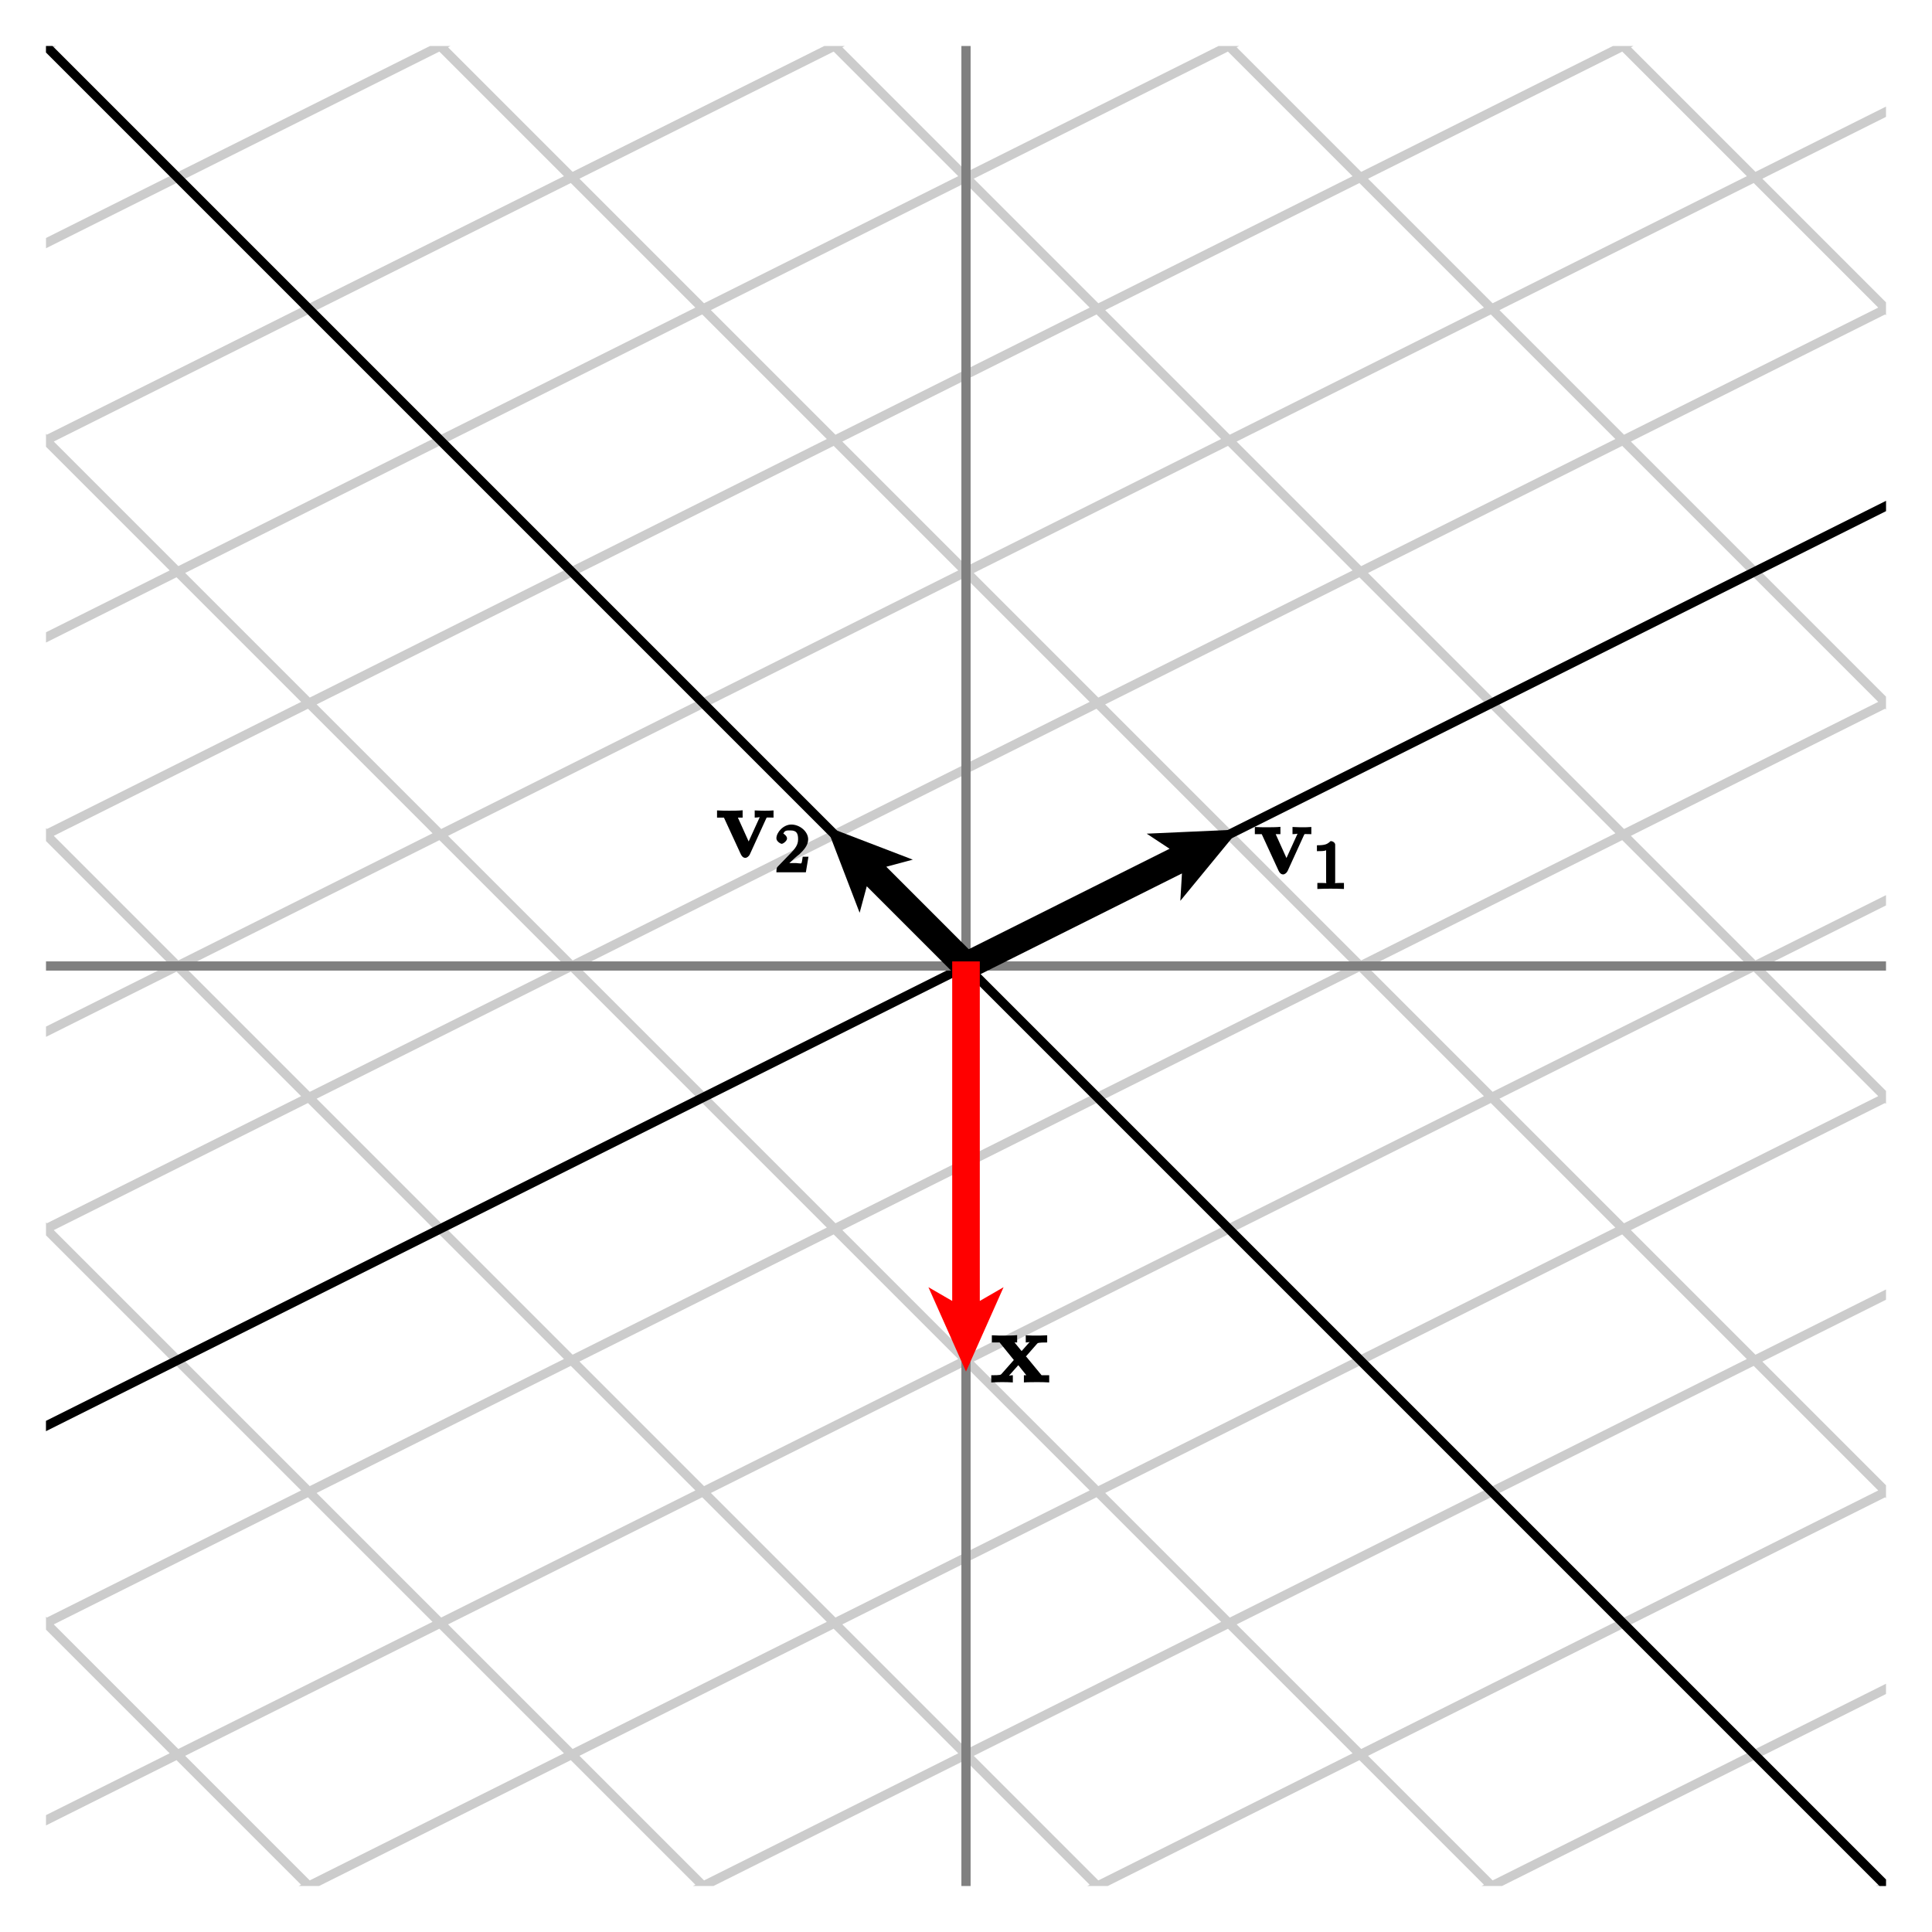
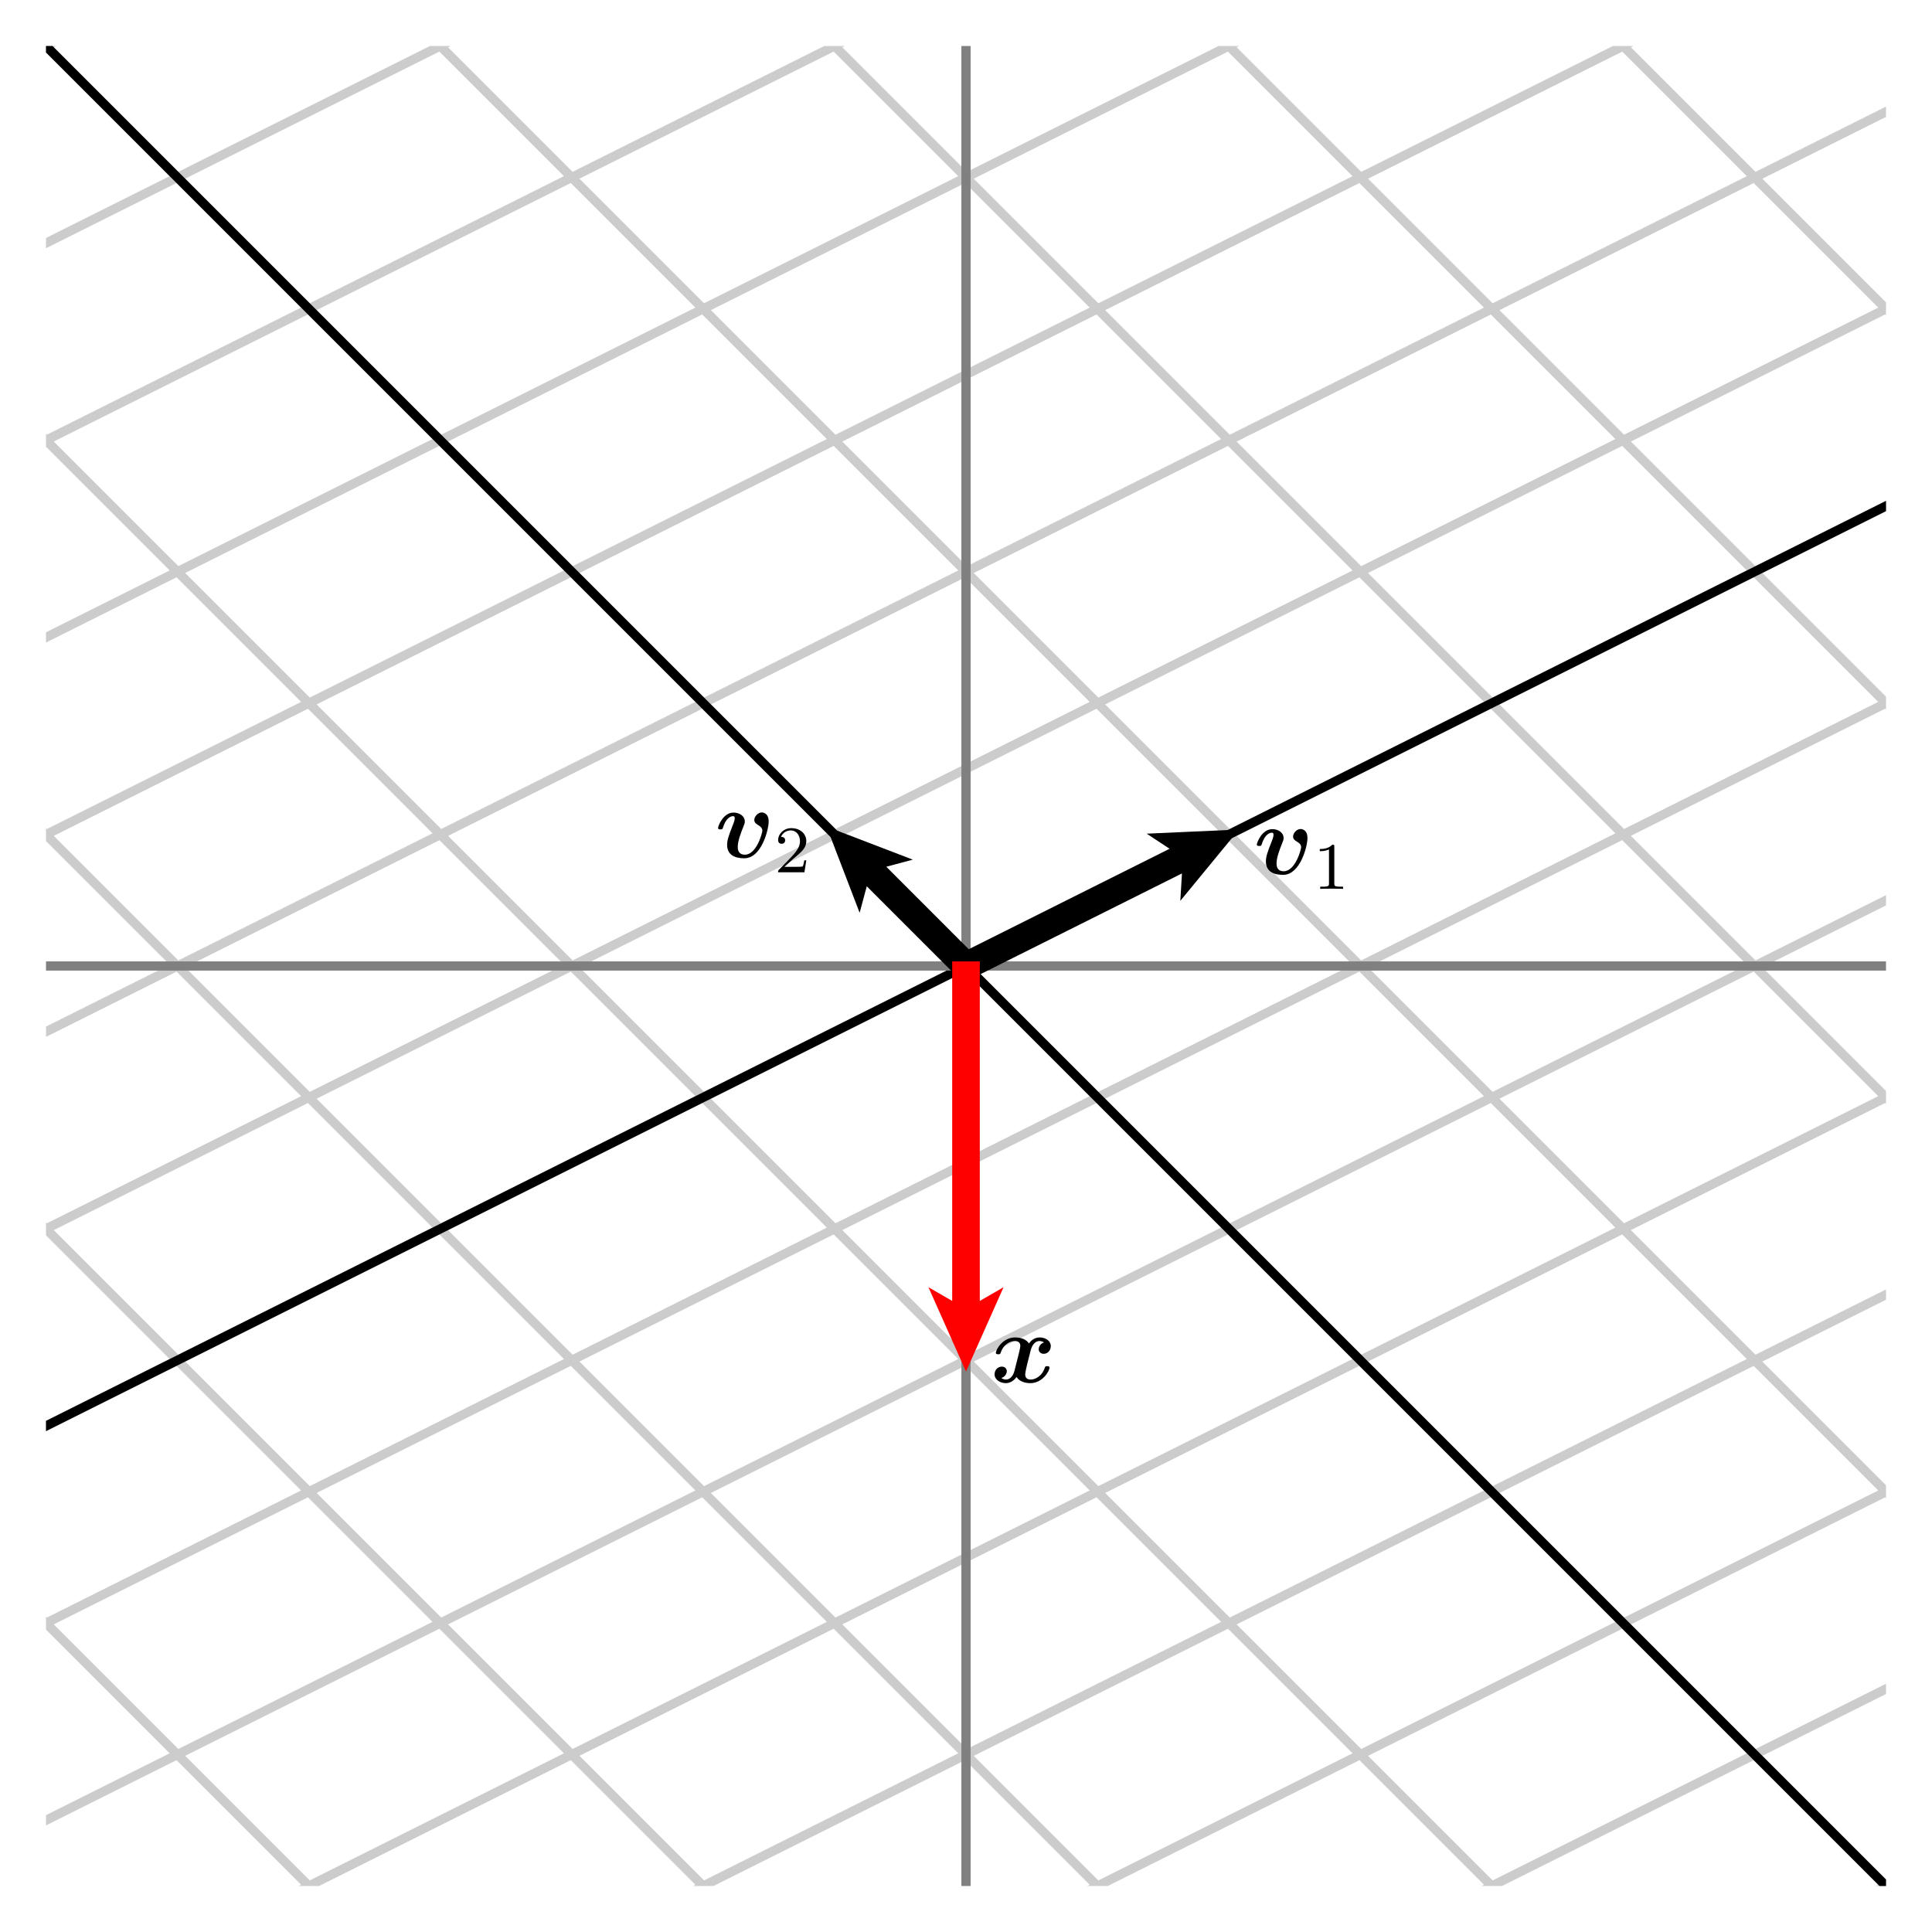
<svg xmlns="http://www.w3.org/2000/svg" xmlns:xlink="http://www.w3.org/1999/xlink" width="210pt" height="210pt" viewBox="0 0 210 210" version="1.1">
  <defs>
    <g>
      <symbol overflow="visible" id="glyph0-0">
        <path style="stroke:none;" d="" />
      </symbol>
      <symbol overflow="visible" id="glyph0-1">
-         <path style="stroke:none;" d="M 5.469 -4.234 C 5.547 -4.391 5.469 -4.328 6.266 -4.328 L 6.266 -5.109 C 5.75 -5.078 5.734 -5.078 5.297 -5.078 C 5 -5.078 4.984 -5.078 4.219 -5.109 L 4.219 -4.328 C 4.656 -4.328 4.75 -4.422 4.75 -4.344 C 4.75 -4.344 4.797 -4.438 4.844 -4.547 L 3.562 -1.734 L 2.391 -4.328 L 2.906 -4.328 L 2.906 -5.125 C 2.531 -5.078 1.766 -5.078 1.484 -5.078 C 1.172 -5.078 0.547 -5.078 0.125 -5.109 L 0.125 -4.328 L 0.875 -4.328 L 2.703 -0.359 C 2.797 -0.156 2.953 0.047 3.203 0.047 C 3.375 0.047 3.594 -0.125 3.688 -0.328 Z M 5.469 -4.234 " />
+         <path style="stroke:none;" d="M 5.844 -3.906 C 5.844 -4.891 5.125 -4.891 5.109 -4.891 C 4.672 -4.891 4.281 -4.438 4.281 -4.078 C 4.281 -3.766 4.516 -3.641 4.609 -3.578 C 5.062 -3.312 5.156 -3.125 5.156 -2.906 C 5.156 -2.672 4.531 -0.297 3.266 -0.297 C 2.484 -0.297 2.484 -0.953 2.484 -1.141 C 2.484 -1.766 2.781 -2.562 3.125 -3.422 C 3.219 -3.641 3.25 -3.734 3.25 -3.906 C 3.25 -4.531 2.625 -4.875 2.031 -4.875 C 0.891 -4.875 0.344 -3.406 0.344 -3.203 C 0.344 -3.047 0.5 -3.047 0.609 -3.047 C 0.734 -3.047 0.812 -3.047 0.859 -3.188 C 1.203 -4.344 1.766 -4.484 1.969 -4.484 C 2.047 -4.484 2.156 -4.484 2.156 -4.266 C 2.156 -4.016 2.016 -3.703 1.984 -3.609 C 1.484 -2.359 1.328 -1.875 1.328 -1.359 C 1.328 -0.219 2.25 0.094 3.203 0.094 C 5.047 0.094 5.844 -2.984 5.844 -3.906 Z M 5.844 -3.906 " />
      </symbol>
      <symbol overflow="visible" id="glyph0-2">
-         <path style="stroke:none;" d="M 3.719 -2.703 L 4.984 -4.141 C 5.094 -4.281 5.109 -4.328 6.125 -4.328 L 6.125 -5.109 C 5.391 -5.078 5.375 -5.078 5.016 -5.078 C 4.703 -5.078 4.234 -5.078 3.797 -5.109 L 3.797 -4.328 C 4.141 -4.328 4.219 -4.422 4.219 -4.344 C 4.219 -4.328 4.203 -4.359 4.188 -4.344 L 3.344 -3.391 L 2.578 -4.328 L 2.859 -4.328 L 2.859 -5.125 C 2.484 -5.078 1.75 -5.078 1.453 -5.078 C 1.141 -5.078 0.547 -5.078 0.109 -5.109 L 0.109 -4.328 L 0.953 -4.328 L 2.5 -2.422 L 1.203 -0.953 C 1.062 -0.797 1.094 -0.766 0.047 -0.766 L 0.047 0.016 C 0.844 -0.016 0.859 -0.016 1.203 -0.016 C 1.516 -0.016 1.969 -0.016 2.391 0.016 L 2.391 -0.766 C 2.062 -0.766 1.969 -0.672 1.969 -0.75 C 1.969 -0.75 1.922 -0.656 2 -0.75 L 2.984 -1.859 L 3.859 -0.766 L 3.594 -0.766 L 3.594 0.016 C 4 -0.016 4.719 -0.016 5.016 -0.016 C 5.344 -0.016 5.922 -0.016 6.344 0.016 L 6.344 -0.766 L 5.516 -0.766 L 3.828 -2.812 Z M 3.719 -2.703 " />
+         <path style="stroke:none;" d="M 5.781 -4.328 C 5.391 -4.219 5.203 -3.859 5.203 -3.578 C 5.203 -3.344 5.391 -3.094 5.75 -3.094 C 6.125 -3.094 6.516 -3.406 6.516 -3.938 C 6.516 -4.5 5.953 -4.875 5.297 -4.875 C 4.672 -4.875 4.281 -4.422 4.141 -4.219 C 3.859 -4.672 3.266 -4.875 2.641 -4.875 C 1.281 -4.875 0.547 -3.547 0.547 -3.203 C 0.547 -3.047 0.719 -3.047 0.812 -3.047 C 0.938 -3.047 1.016 -3.047 1.062 -3.188 C 1.375 -4.172 2.156 -4.484 2.594 -4.484 C 3 -4.484 3.203 -4.297 3.203 -3.953 C 3.203 -3.75 3.047 -3.156 2.953 -2.766 L 2.578 -1.281 C 2.422 -0.625 2.031 -0.297 1.656 -0.297 C 1.609 -0.297 1.359 -0.297 1.141 -0.469 C 1.531 -0.578 1.734 -0.938 1.734 -1.203 C 1.734 -1.453 1.547 -1.703 1.188 -1.703 C 0.812 -1.703 0.406 -1.391 0.406 -0.859 C 0.406 -0.297 0.984 0.094 1.641 0.094 C 2.25 0.094 2.656 -0.375 2.797 -0.578 C 3.062 -0.125 3.672 0.094 4.281 0.094 C 5.641 0.094 6.375 -1.234 6.375 -1.594 C 6.375 -1.75 6.219 -1.75 6.125 -1.75 C 6 -1.75 5.922 -1.75 5.875 -1.609 C 5.562 -0.625 4.781 -0.297 4.344 -0.297 C 3.938 -0.297 3.734 -0.5 3.734 -0.844 C 3.734 -1.062 3.875 -1.641 3.969 -2.047 C 4.047 -2.328 4.297 -3.344 4.344 -3.516 C 4.516 -4.156 4.891 -4.484 5.266 -4.484 C 5.328 -4.484 5.578 -4.484 5.781 -4.328 Z M 5.781 -4.328 " />
      </symbol>
      <symbol overflow="visible" id="glyph1-0">
        <path style="stroke:none;" d="" />
      </symbol>
      <symbol overflow="visible" id="glyph1-1">
-         <path style="stroke:none;" d="M 2.469 -4.797 C 2.469 -4.984 2.25 -5.188 1.969 -5.188 C 1.609 -4.844 1.375 -4.734 0.484 -4.734 L 0.484 -4.094 C 0.891 -4.094 1.281 -4.094 1.484 -4.188 L 1.484 -0.797 C 1.484 -0.531 1.672 -0.641 0.984 -0.641 L 0.531 -0.641 L 0.531 0.016 C 1.031 -0.016 1.656 -0.016 1.969 -0.016 C 2.297 -0.016 2.922 -0.016 3.422 0.016 L 3.422 -0.641 L 2.969 -0.641 C 2.281 -0.641 2.469 -0.531 2.469 -0.797 Z M 2.469 -4.797 " />
+         <path style="stroke:none;" d="M 2.266 -4.594 C 2.266 -4.781 2.25 -4.797 2.047 -4.797 C 1.75 -4.5 1.375 -4.328 0.688 -4.328 L 0.688 -4.094 C 0.891 -4.094 1.281 -4.094 1.688 -4.281 L 1.688 -0.594 C 1.688 -0.328 1.672 -0.234 0.984 -0.234 L 0.734 -0.234 L 0.734 0 C 1.031 -0.016 1.656 -0.016 1.969 -0.016 C 2.297 -0.016 2.922 -0.016 3.219 0 L 3.219 -0.234 L 2.969 -0.234 C 2.281 -0.234 2.266 -0.328 2.266 -0.594 Z M 2.266 -4.594 " />
      </symbol>
      <symbol overflow="visible" id="glyph1-2">
-         <path style="stroke:none;" d="M 2.172 -1.531 C 2.281 -1.641 2.578 -1.875 2.703 -1.969 C 3.141 -2.391 3.641 -2.922 3.641 -3.578 C 3.641 -4.438 2.719 -5.188 1.812 -5.188 C 0.953 -5.188 0.188 -4.344 0.188 -3.688 C 0.188 -3.344 0.656 -3.094 0.766 -3.094 C 0.922 -3.094 1.344 -3.406 1.344 -3.672 C 1.344 -4.047 0.781 -4.25 0.969 -4.25 C 1.109 -4.578 1.391 -4.547 1.734 -4.547 C 2.406 -4.547 2.547 -4.188 2.547 -3.578 C 2.547 -2.828 2.078 -2.422 1.234 -1.547 L 0.328 -0.609 C 0.234 -0.531 0.188 -0.375 0.188 0 L 3.391 0 L 3.672 -1.688 L 3.047 -1.688 C 2.984 -1.344 2.984 -1.125 2.906 -0.984 C 2.859 -0.922 2.453 -1 2.344 -1 L 1.062 -1 L 1.203 -0.641 Z M 2.172 -1.531 " />
+         <path style="stroke:none;" d="M 2.031 -1.469 C 2.141 -1.578 2.453 -1.812 2.562 -1.922 C 3.016 -2.328 3.438 -2.719 3.438 -3.375 C 3.438 -4.234 2.719 -4.797 1.812 -4.797 C 0.953 -4.797 0.375 -4.141 0.375 -3.5 C 0.375 -3.141 0.656 -3.094 0.766 -3.094 C 0.922 -3.094 1.141 -3.203 1.141 -3.469 C 1.141 -3.844 0.781 -3.844 0.688 -3.844 C 0.906 -4.375 1.391 -4.547 1.734 -4.547 C 2.406 -4.547 2.75 -3.984 2.75 -3.375 C 2.75 -2.625 2.219 -2.078 1.375 -1.203 L 0.469 -0.281 C 0.375 -0.188 0.375 -0.188 0.375 0 L 3.234 0 L 3.438 -1.297 L 3.219 -1.297 C 3.188 -1.141 3.141 -0.781 3.047 -0.641 C 3 -0.594 2.453 -0.594 2.344 -0.594 L 1.062 -0.594 Z M 2.031 -1.469 " />
      </symbol>
    </g>
    <clipPath id="clip1">
      <path d="M 5 5 L 205 5 L 205 205 L 5 205 Z M 5 5 " />
    </clipPath>
  </defs>
  <g id="surface1">
    <g clip-path="url(#clip1)" clip-rule="nonzero">
      <path style="fill:none;stroke-width:10;stroke-linecap:butt;stroke-linejoin:miter;stroke:rgb(80.077%,80.077%,80.077%);stroke-opacity:1;stroke-miterlimit:10;" d="M 50 -950 L -1950 1050 M 335.703 -807.148 L -1664.297 1192.852 M 621.445 -664.297 L -1378.555 1335.703 M 907.148 -521.445 L -1092.852 1478.555 M 1192.852 -378.555 L -807.148 1621.445 M 1478.555 -235.703 L -521.445 1764.297 M 1764.297 -92.852 L -235.703 1907.148 M 2050 50 L 50 2050 M 2335.703 192.852 L 335.703 2192.852 M 2621.445 335.703 L 621.445 2335.703 M 2907.148 478.555 L 907.148 2478.555 M 3192.852 621.445 L 1192.852 2621.445 M 3478.555 764.297 L 1478.555 2764.297 M 3764.297 907.148 L 1764.297 2907.148 M 4050 1050 L 2050 3050 M 50 -950 L 4050 1050 M -92.852 -807.148 L 3907.148 1192.852 M -235.703 -664.297 L 3764.297 1335.703 M -378.555 -521.445 L 3621.445 1478.555 M -521.445 -378.555 L 3478.555 1621.445 M -664.297 -235.703 L 3335.703 1764.297 M -807.148 -92.852 L 3192.852 1907.148 M -950 50 L 3050 2050 M -1092.852 192.852 L 2907.148 2192.852 M -1235.703 335.703 L 2764.297 2335.703 M -1378.555 478.555 L 2621.445 2478.555 M -1521.445 621.445 L 2478.555 2621.445 M -1664.297 764.297 L 2335.703 2764.297 M -1807.148 907.148 L 2192.852 2907.148 M -1950 1050 L 2050 3050 " transform="matrix(0.1,0,0,-0.1,0,210)" />
      <path style="fill:none;stroke-width:10;stroke-linecap:butt;stroke-linejoin:miter;stroke:rgb(0%,0%,0%);stroke-opacity:1;stroke-miterlimit:10;" d="M -950 50 L 3050 2050 M 2050 50 L 50 2050 " transform="matrix(0.1,0,0,-0.1,0,210)" />
    </g>
    <path style="fill:none;stroke-width:10;stroke-linecap:butt;stroke-linejoin:miter;stroke:rgb(50%,50%,50%);stroke-opacity:1;stroke-miterlimit:10;" d="M 50 1050 L 2050 1050 M 1050 50 L 1050 2050 " transform="matrix(0.1,0,0,-0.1,0,210)" />
    <path style=" stroke:none;fill-rule:nonzero;fill:rgb(0%,0%,0%);fill-opacity:1;" d="M 105.445 105.895 L 129.023 94.105 L 128.887 96.41 L 133.57 90.715 L 126.203 91.047 L 128.129 92.316 L 104.555 104.105 L 105.445 105.895 " />
    <path style="fill:none;stroke-width:10;stroke-linecap:butt;stroke-linejoin:miter;stroke:rgb(0%,0%,0%);stroke-opacity:1;stroke-miterlimit:10;" d="M 1054.453 1041.055 L 1290.234 1158.945 L 1288.867 1135.898 L 1335.703 1192.852 L 1262.031 1189.531 L 1281.289 1176.836 L 1045.547 1058.945 Z M 1054.453 1041.055 " transform="matrix(0.1,0,0,-0.1,0,210)" />
    <path style=" stroke:none;fill-rule:nonzero;fill:rgb(0%,0%,0%);fill-opacity:1;" d="M 105.707 104.293 L 95.371 93.953 L 97.602 93.355 L 90.715 90.715 L 93.355 97.602 L 93.957 95.371 L 104.293 105.707 L 105.707 104.293 " />
    <path style="fill:none;stroke-width:10;stroke-linecap:butt;stroke-linejoin:miter;stroke:rgb(0%,0%,0%);stroke-opacity:1;stroke-miterlimit:10;" d="M 1057.07 1057.07 L 953.711 1160.469 L 976.016 1166.445 L 907.148 1192.852 L 933.555 1123.984 L 939.57 1146.289 L 1042.93 1042.93 Z M 1057.07 1057.07 " transform="matrix(0.1,0,0,-0.1,0,210)" />
    <path style=" stroke:none;fill-rule:nonzero;fill:rgb(100%,0%,0%);fill-opacity:1;" d="M 104 105 L 104 142.273 L 102 141.117 L 105 147.855 L 108 141.117 L 106 142.273 L 106 105 L 104 105 " />
    <path style="fill:none;stroke-width:10;stroke-linecap:butt;stroke-linejoin:miter;stroke:rgb(100%,0%,0%);stroke-opacity:1;stroke-miterlimit:10;" d="M 1040 1050 L 1040 677.266 L 1020 688.828 L 1050 621.445 L 1080 688.828 L 1060 677.266 L 1060 1050 Z M 1040 1050 " transform="matrix(0.1,0,0,-0.1,0,210)" />
    <g style="fill:rgb(0%,0%,0%);fill-opacity:1;">
      <use xlink:href="#glyph0-1" x="136.271" y="94.998" />
    </g>
    <g style="fill:rgb(0%,0%,0%);fill-opacity:1;">
-       <use xlink:href="#glyph1-1" x="142.66" y="96.612" />
+       <use xlink:href="#glyph1-1" x="142.767" y="96.612" />
    </g>
    <g style="fill:rgb(0%,0%,0%);fill-opacity:1;">
-       <use xlink:href="#glyph0-1" x="77.814" y="93.198" />
+       <use xlink:href="#glyph0-1" x="77.707" y="93.198" />
    </g>
    <g style="fill:rgb(0%,0%,0%);fill-opacity:1;">
      <use xlink:href="#glyph1-2" x="84.203" y="94.812" />
    </g>
    <g style="fill:rgb(0%,0%,0%);fill-opacity:1;">
      <use xlink:href="#glyph0-2" x="107.7" y="150.248" />
    </g>
  </g>
</svg>
